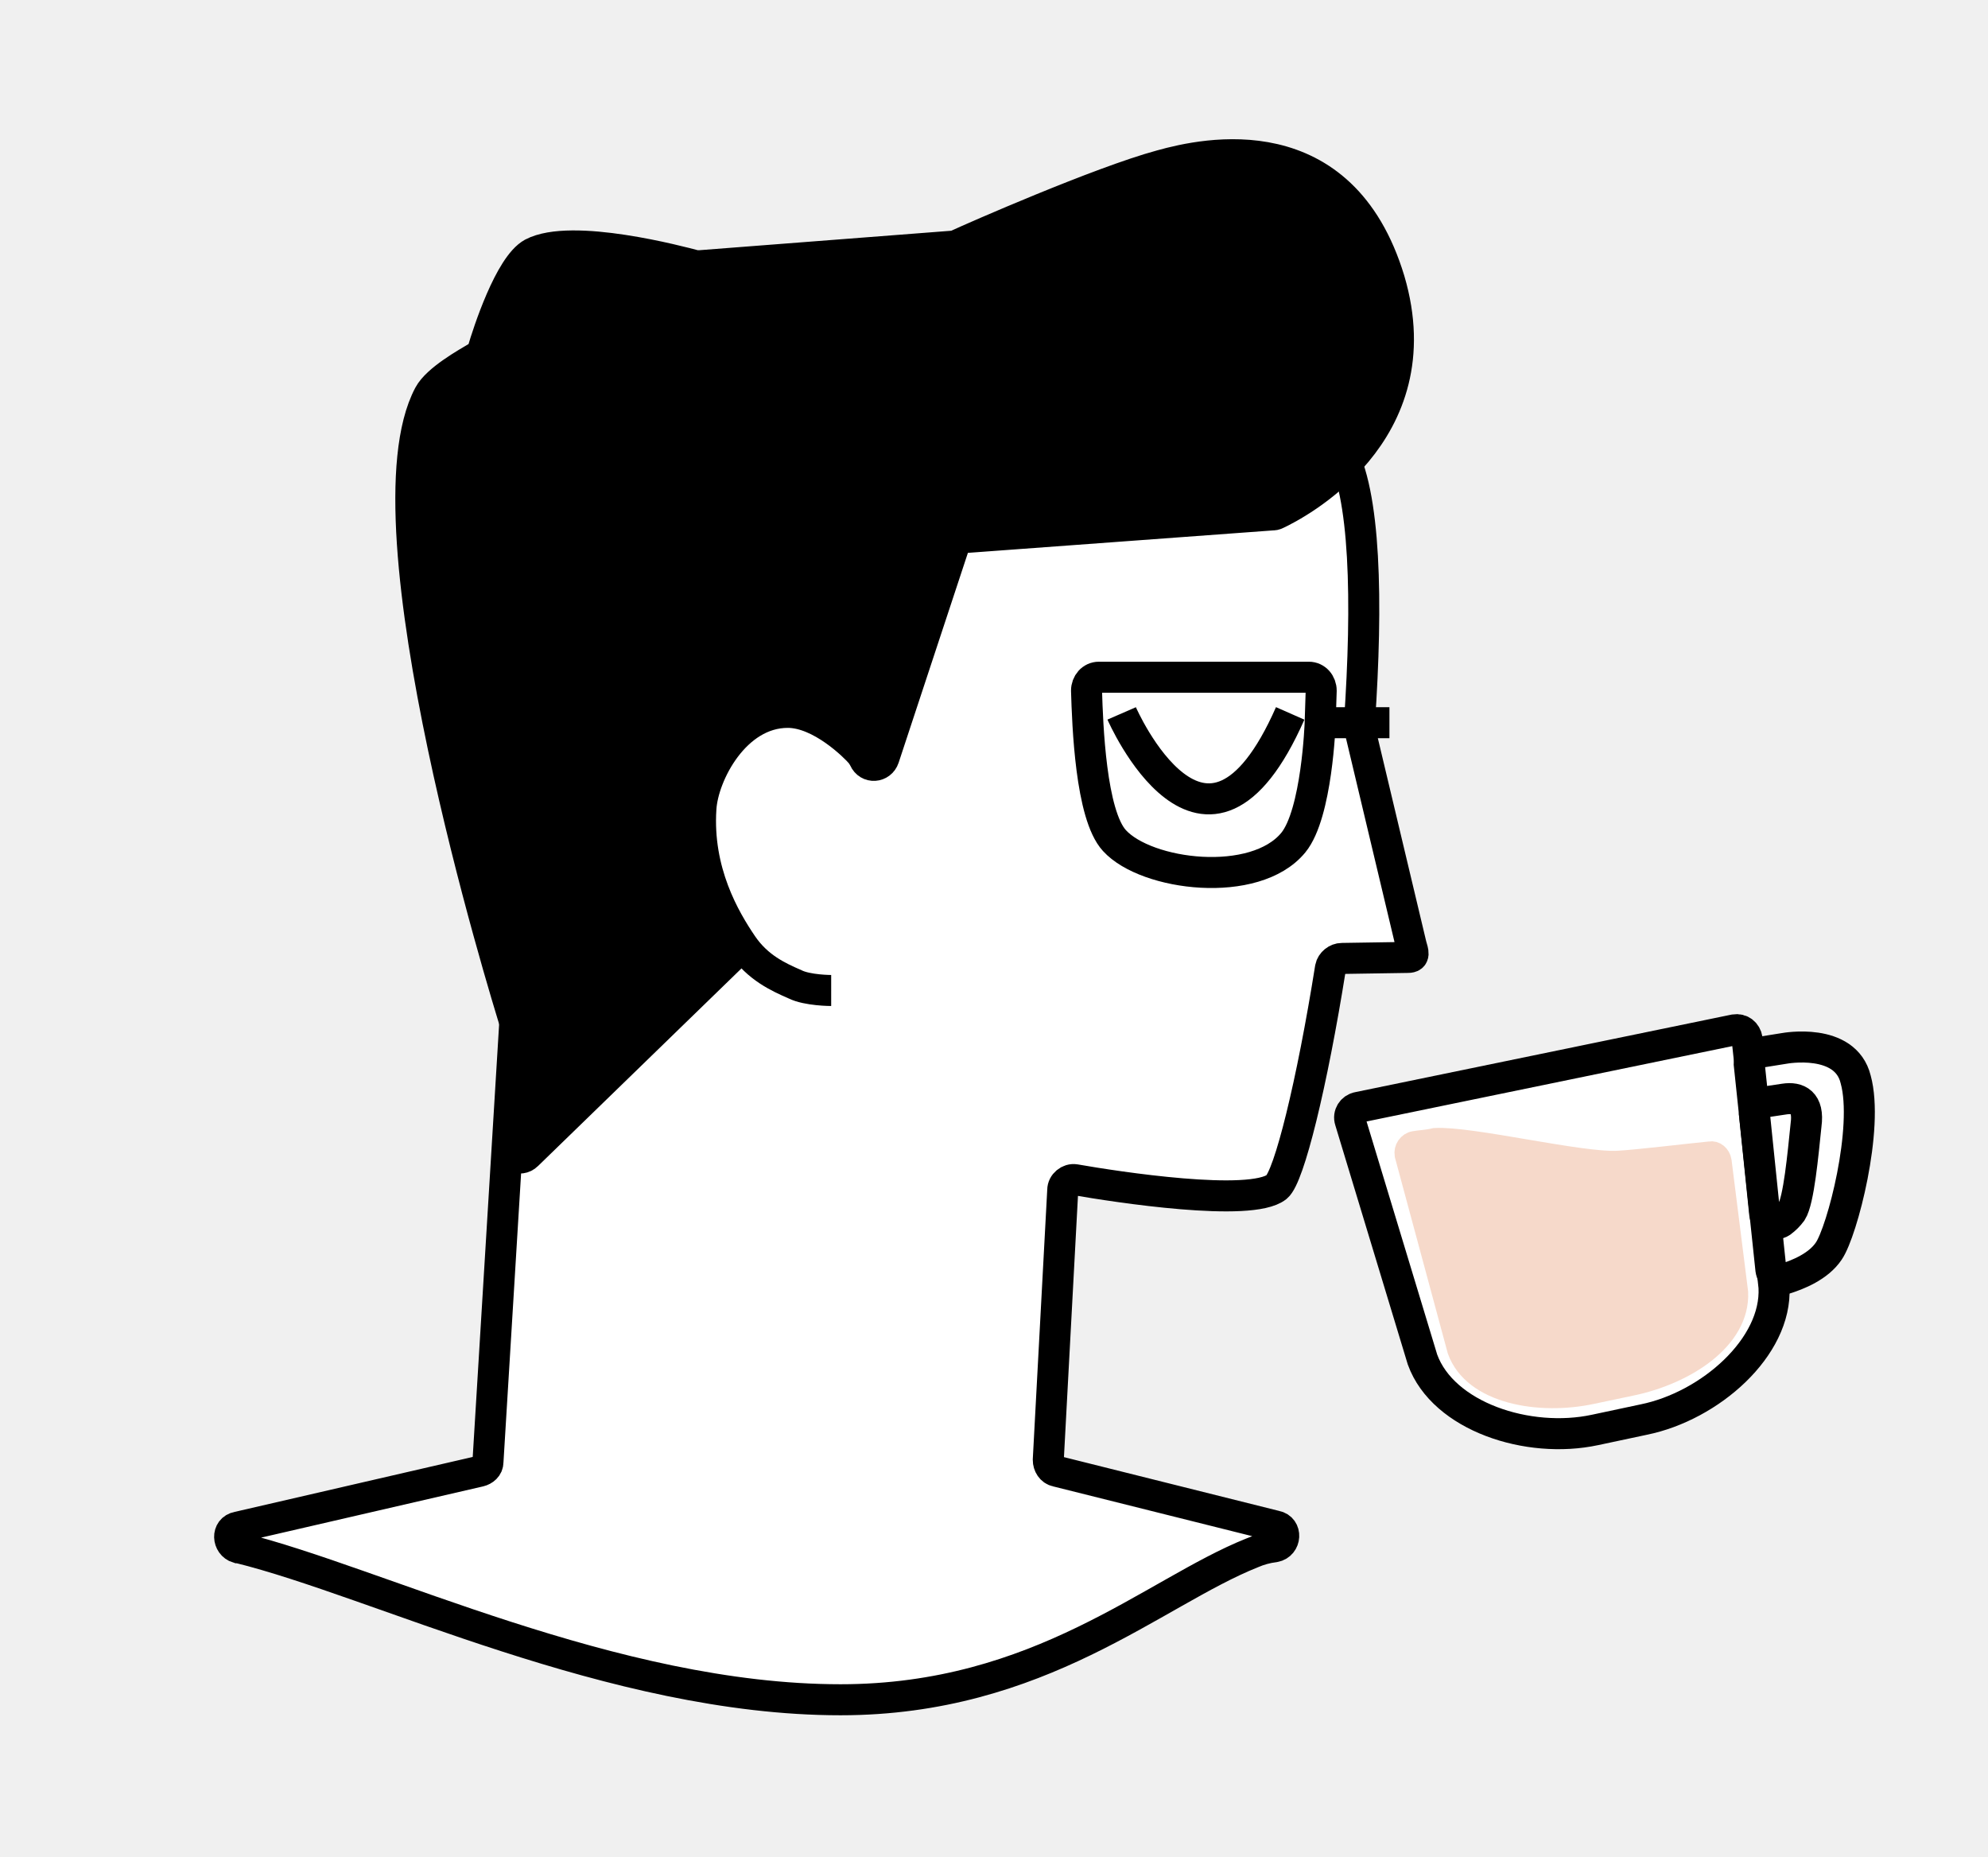
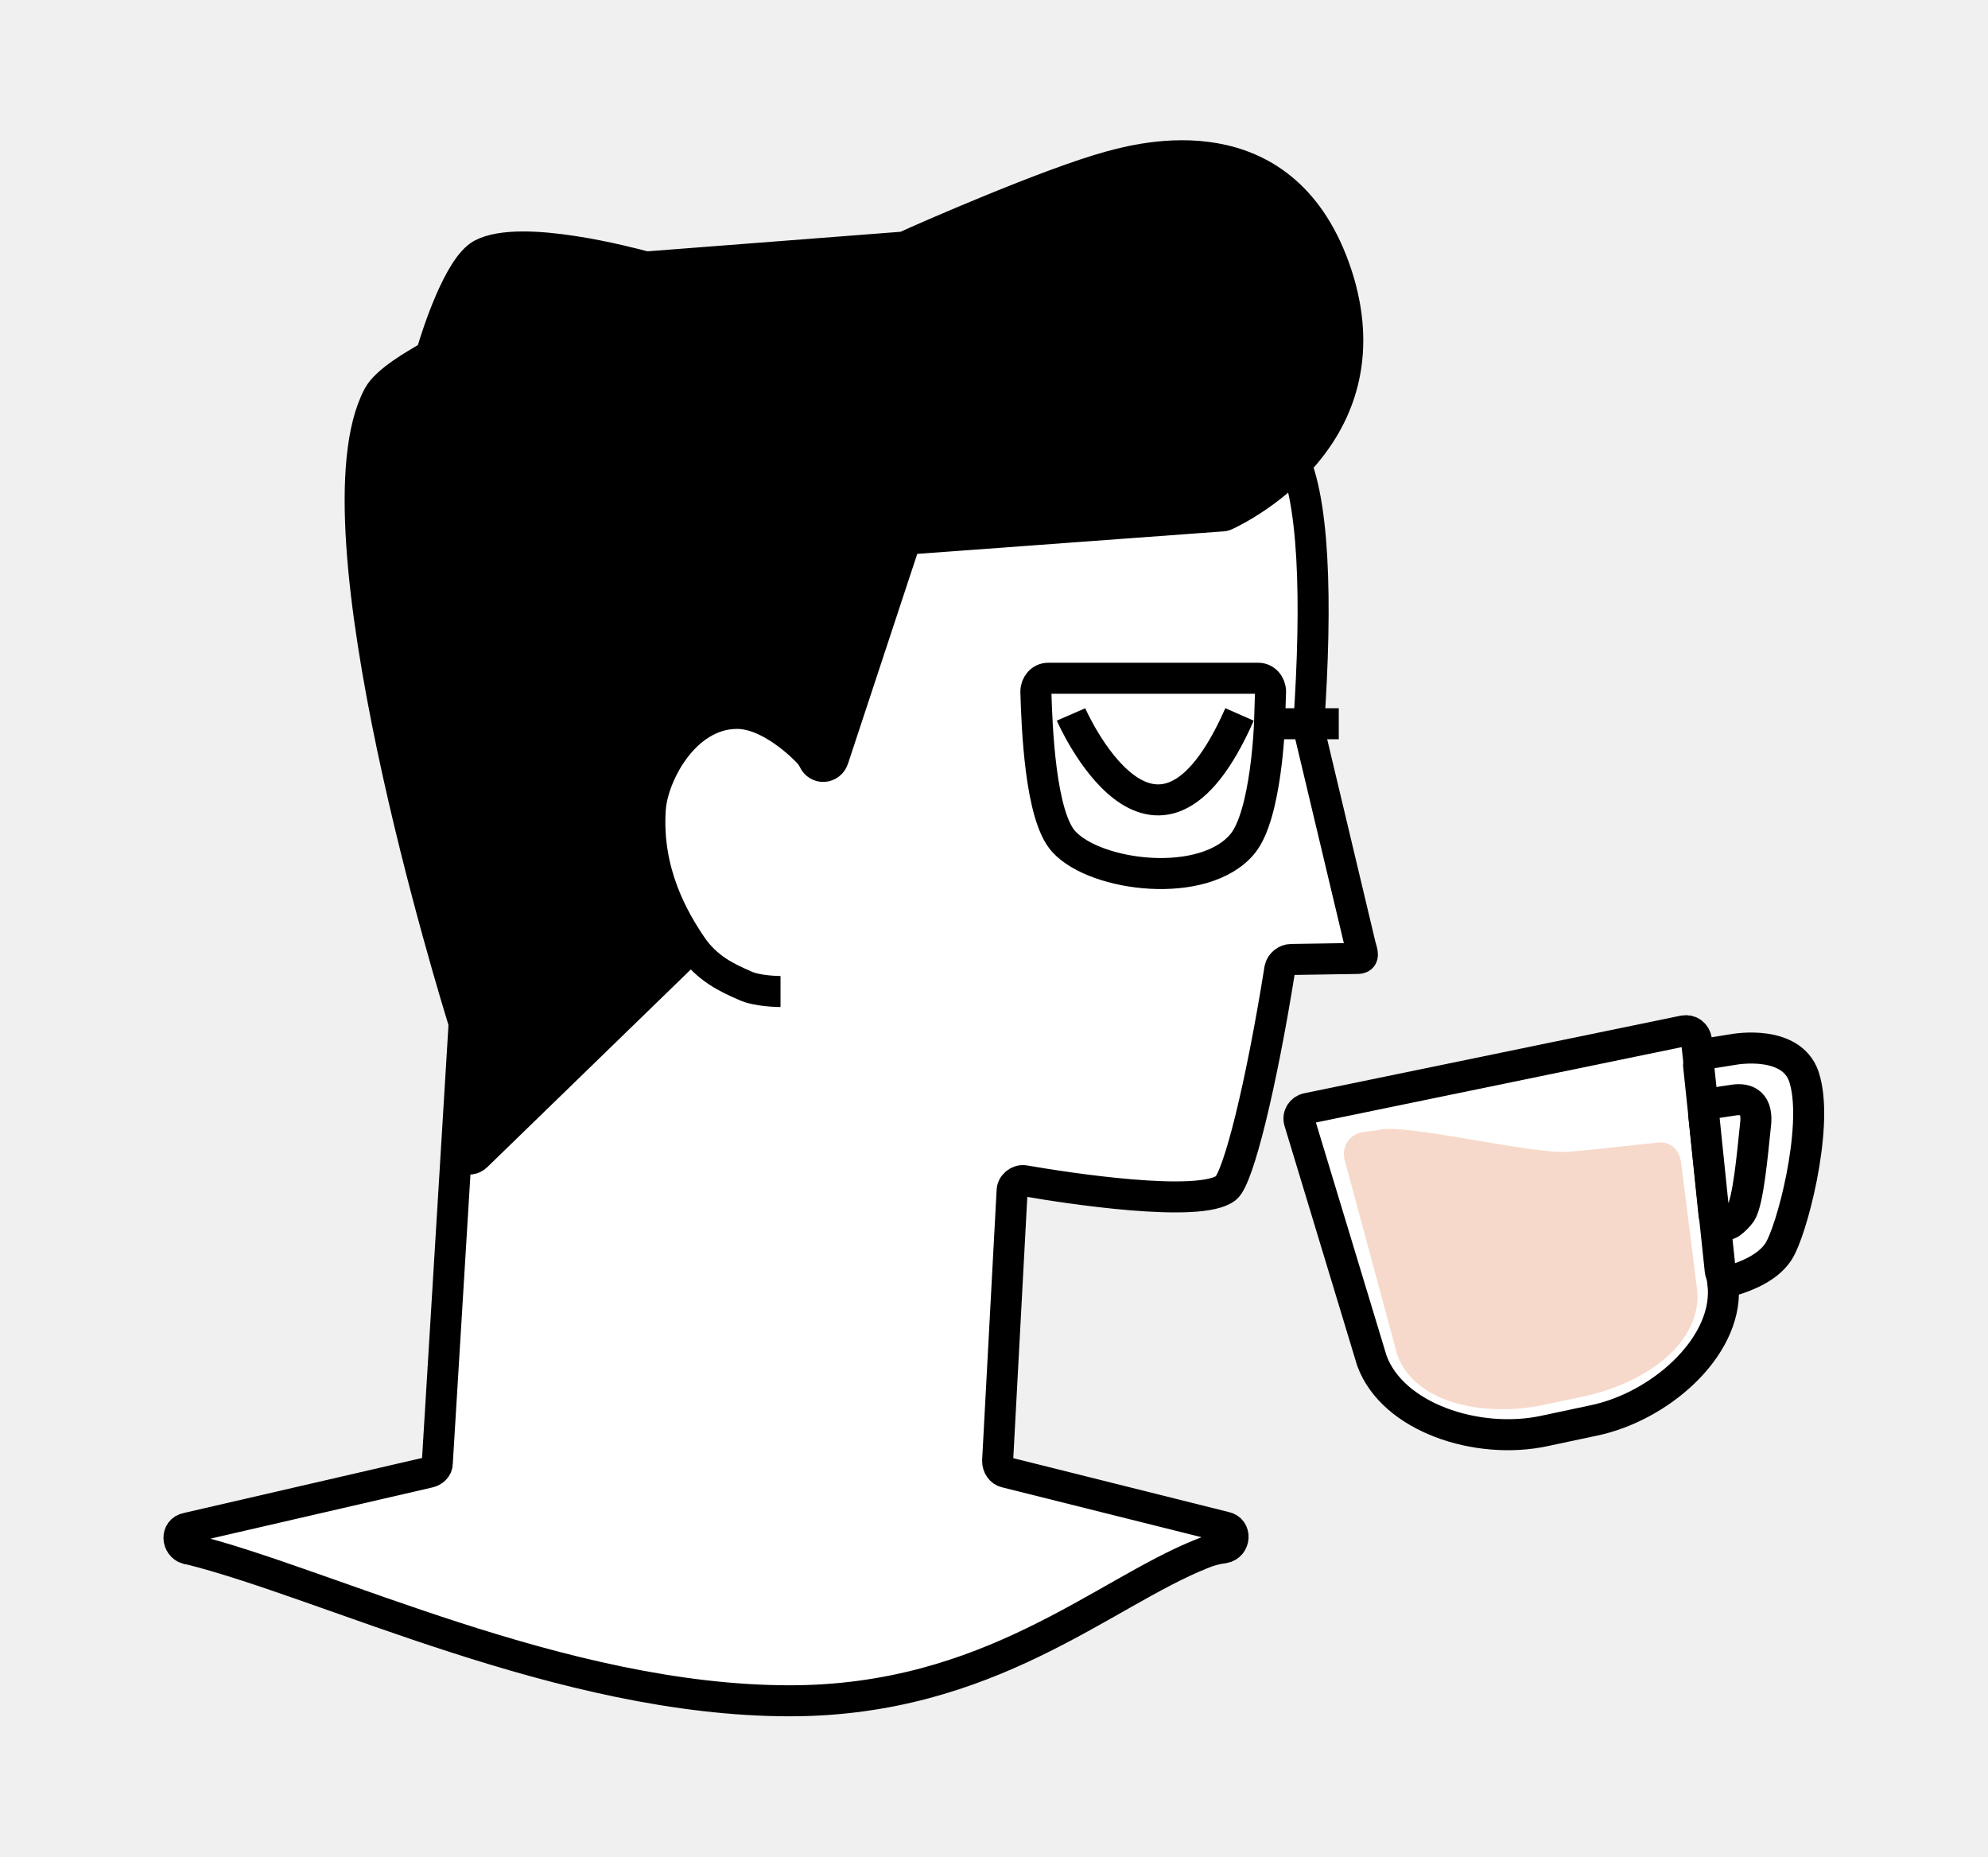
<svg xmlns="http://www.w3.org/2000/svg" version="1.1" id="레이어_1" x="0px" y="0px" viewBox="0 0 192.3 179.6" style="enable-background:new 0 0 192.3 179.6;" xml:space="preserve">
  <style type="text/css">
	.st0{fill:#FFFFFF;stroke:#000000;stroke-width:3;stroke-miterlimit:10;}
	.st1{stroke:#000000;stroke-width:3;stroke-miterlimit:10;}
	.st2{fill:none;stroke:#000000;stroke-width:3;stroke-miterlimit:10;}
	.st3{fill:#F6D9CA;stroke:#F6D9CA;stroke-width:2;stroke-miterlimit:10;}
	.st4{display:none;}
	.st5{display:inline;}
	.st6{fill:#FFFFFF;stroke:#000000;stroke-width:2;stroke-miterlimit:10;}
	.st7{fill:none;stroke:#000000;stroke-width:2;stroke-miterlimit:10;}
	.st8{display:inline;fill:#FFFFFF;stroke:#000000;stroke-width:3;stroke-miterlimit:10;}
	.st9{display:inline;fill:none;stroke:#000000;stroke-width:2;stroke-miterlimit:10;}
	.st10{display:inline;fill:none;stroke:#000000;stroke-width:3;stroke-miterlimit:10;}
	.st11{display:none;fill:none;stroke:#000000;stroke-width:2;stroke-miterlimit:10;}
	.st12{fill:#FFFFFF;}
</style>
  <g id="Layer_1">
    <g>
-       <path class="st0" d="M102.8,115.1c0-0.6,0.6-1.1,1.2-1c4,0.7,17,2.7,19.5,0.7c1.2-1,3.4-9.9,5.2-21.2c0.1-0.5,0.6-0.9,1.1-0.9    l6.4-0.1c0.7,0,0.5-0.5,0.3-1.2l-5-21c0-0.2,0-0.3,0-0.5c0.8-11.7,0.6-22.3-1.9-26.5c-3.3-5.6-11.8-9.6-15.1-11.1    c-5.9-2.6-16.1-5.1-23.4-5c-9.9,0-31.4,2.8-38.3,10c-5.5,5.8-10,22.8-9.9,30.9c0.2,8.1,6.3,28.2,6.9,30.2c0,0.1,0,0.2,0,0.4    l-2.6,42.6c0,0.5-0.4,0.8-0.8,0.9L23,147.7c-1.1,0.2-1,1.7,0,2c0,0,0,0,0.1,0c13.4,3.3,36.2,14.7,58.2,14.7    c19.3,0,30.3-10.4,39.8-14.2c0.7-0.3,1.4-0.5,2.2-0.6c1.1-0.2,1.2-1.8,0.1-2l-21.2-5.3c-0.5-0.1-0.8-0.6-0.8-1.1L102.8,115.1z" />
-       <path class="st0" d="M108.5,69c0,0,8.1,18.6,16.3,0" />
-       <path class="st1" d="M80.4,95.8c0,0-2.3,0-3.5-0.6c-1.6-0.7-3.6-1.6-5.1-3.8c-1.7-2.5-4.4-7.1-4-13.2c0.2-3.3,3.3-9.3,8.4-9.3    c3.2,0,6.5,3.3,7.1,4c0.1,0.1,0.1,0.2,0.2,0.3l0.1,0.2c0.4,0.9,1.6,0.8,1.9-0.1l6.8-20.6c0.1-0.4,0.5-0.7,0.9-0.7l29.9-2.2    c0.1,0,0.2,0,0.4-0.1c1.7-0.8,15.3-7.7,10.9-22.6c-4.6-15.2-17.8-12.3-22.1-11.1c-5.9,1.6-18.2,7-19.7,7.7c-0.1,0-0.2,0.1-0.3,0.1    l-24.6,1.9c-0.1,0-0.2,0-0.4,0c-1.5-0.4-12-3.2-15.8-1.2c-2.2,1.2-4.3,7.7-4.8,9.4c-0.1,0.3-0.3,0.5-0.5,0.6    c-1,0.6-3.9,2.2-4.7,3.7c-6.6,12.4,7.4,57.8,8.4,61c0,0.1,0.1,0.2,0,0.4l-0.7,11.3c-0.1,0.9,1.1,1.5,1.8,0.8l20.8-20.2" />
-       <path class="st2" d="M106.3,65.5c-0.7,0-1.2,0.6-1.2,1.3c0.1,3.3,0.4,12,2.7,14.5c3.1,3.4,13.6,4.7,17.3,0.2    c2.3-2.8,2.6-11.6,2.6-11.6l0.1-3.1c0-0.7-0.5-1.3-1.2-1.3H106.3z" />
-       <line class="st2" x1="134.4" y1="69.9" x2="127.7" y2="69.9" />
-       <path class="st0" d="M131.4,107.1c-0.6,0.1-1,0.7-0.8,1.3l7,23.1c2,5.5,10.2,8.2,16.7,6.8l4.7-1c6.4-1.3,12.9-7,12.6-12.8l-2.6-24    c-0.1-0.6-0.6-1-1.2-0.9L131.4,107.1z" />
-       <path class="st0" d="M172.6,101.4l-2.5,0.4c-0.5,0.1-0.9,0.6-0.9,1.1l2.1,19.9c0.1,0.7,0.7,1.1,1.3,0.9c1.3-0.4,3.3-1.2,4.3-2.7    c1.3-1.9,3.9-11.9,2.6-16.6C178.5,100.3,172.6,101.4,172.6,101.4z" />
-       <path class="st3" d="M136.8,110.4c-0.6,0.1-1,0.7-0.9,1.3l5.1,18.9c1.5,4.2,7.9,5.3,13,4.2l3.8-0.8c5.3-1.1,10.5-4.5,10.3-9    l-1.6-12.7c-0.1-0.6-0.6-1-1.1-0.9c-2.1,0.2-7,0.8-8.9,0.9c-3.6,0.2-14.2-2.4-17.7-2.2C138,110.3,137.3,110.3,136.8,110.4z" />
-       <path class="st0" d="M172.6,106.3l-2,0.3c-0.5,0.1-0.9,0.6-0.9,1.1l1,9.7c0.1,0.8,1,1.2,1.6,0.8c0.4-0.3,0.7-0.6,1-1    c0.7-1.1,1.1-5.5,1.4-8.4C175,106.6,173.9,106.1,172.6,106.3z" />
+       <path class="st0" d="M97.9,115.2c0-0.6,0.6-1.1,1.2-1c4,0.7,17,2.7,19.5,0.7c1.2-1,3.4-9.9,5.2-21.2c0.1-0.5,0.6-0.9,1.1-0.9    l6.4-0.1c0.7,0,0.5-0.5,0.3-1.2l-5-21c0-0.2,0-0.3,0-0.5c0.8-11.7,0.6-22.3-1.9-26.5c-3.3-5.6-11.8-9.6-15.1-11.1    c-5.9-2.6-16.1-5.1-23.4-5c-9.9,0-31.4,2.8-38.3,10c-5.5,5.8-10,22.8-9.9,30.9c0.2,8.1,6.3,28.2,6.9,30.2c0,0.1,0,0.2,0,0.4    l-2.6,42.6c0,0.5-0.4,0.8-0.8,0.9l-23.4,5.4c-1.1,0.2-1,1.7,0,2c0,0,0,0,0.1,0c13.4,3.3,36.2,14.7,58.2,14.7    c19.3,0,30.3-10.4,39.8-14.2c0.7-0.3,1.4-0.5,2.2-0.6c1.1-0.2,1.2-1.8,0.1-2l-21.2-5.3c-0.5-0.1-0.8-0.6-0.8-1.1L97.9,115.2z" />
+       <path class="st0" d="M103.6,69.1c0,0,8.1,18.6,16.3,0" />
+       <path class="st1" d="M75.5,95.9c0,0-2.3,0-3.5-0.6c-1.6-0.7-3.6-1.6-5.1-3.8c-1.7-2.5-4.4-7.1-4-13.2c0.2-3.3,3.3-9.3,8.4-9.3    c3.2,0,6.5,3.3,7.1,4c0.1,0.1,0.1,0.2,0.2,0.3l0.1,0.2c0.4,0.9,1.6,0.8,1.9-0.1l6.8-20.6c0.1-0.4,0.5-0.7,0.9-0.7l29.9-2.2    c0.1,0,0.2,0,0.4-0.1c1.7-0.8,15.3-7.7,10.9-22.6c-4.6-15.2-17.8-12.3-22.1-11.1c-5.9,1.6-18.2,7-19.7,7.7c-0.1,0-0.2,0.1-0.3,0.1    l-24.6,1.9c-0.1,0-0.2,0-0.4,0c-1.5-0.4-12-3.2-15.8-1.2c-2.2,1.2-4.3,7.7-4.8,9.4c-0.1,0.3-0.3,0.5-0.5,0.6    c-1,0.6-3.9,2.2-4.7,3.7C30,50.7,44,96.1,45,99.3c0,0.1,0.1,0.2,0,0.4L44.3,111c-0.1,0.9,1.1,1.5,1.8,0.8l20.8-20.2" />
+       <path class="st2" d="M101.4,65.6c-0.7,0-1.2,0.6-1.2,1.3c0.1,3.3,0.4,12,2.7,14.5c3.1,3.4,13.6,4.7,17.3,0.2    c2.3-2.8,2.6-11.6,2.6-11.6l0.1-3.1c0-0.7-0.5-1.3-1.2-1.3H101.4z" />
+       <line class="st2" x1="129.5" y1="70" x2="122.8" y2="70" />
+       <path class="st0" d="M126.5,107.2c-0.6,0.1-1,0.7-0.8,1.3l7,23.1c2,5.5,10.2,8.2,16.7,6.8l4.7-1c6.4-1.3,12.9-7,12.6-12.8l-2.6-24    c-0.1-0.6-0.6-1-1.2-0.9L126.5,107.2z" />
+       <path class="st0" d="M167.7,101.5l-2.5,0.4c-0.5,0.1-0.9,0.6-0.9,1.1l2.1,19.9c0.1,0.7,0.7,1.1,1.3,0.9c1.3-0.4,3.3-1.2,4.3-2.7    c1.3-1.9,3.9-11.9,2.6-16.6C173.6,100.4,167.7,101.5,167.7,101.5z" />
+       <path class="st3" d="M131.9,110.5c-0.6,0.1-1,0.7-0.9,1.3l5.1,18.9c1.5,4.2,7.9,5.3,13,4.2l3.8-0.8c5.3-1.1,10.5-4.5,10.3-9    l-1.6-12.7c-0.1-0.6-0.6-1-1.1-0.9c-2.1,0.2-7,0.8-8.9,0.9c-3.6,0.2-14.2-2.4-17.7-2.2C133.1,110.4,132.4,110.4,131.9,110.5z" />
+       <path class="st0" d="M167.7,106.4l-2,0.3c-0.5,0.1-0.9,0.6-0.9,1.1l1,9.7c0.1,0.8,1,1.2,1.6,0.8c0.4-0.3,0.7-0.6,1-1    c0.7-1.1,1.1-5.5,1.4-8.4C170.1,106.7,169,106.2,167.7,106.4z" />
    </g>
  </g>
  <g id="Layer_2" class="st4">
    <g class="st5">
      <g>
        <path class="st0" d="M52.9,108.4c0,0,3.3-7.7,5.3-9.5c5.7-5.2,28.2-12.6,28.2-12.6l31.8-2.7l13.9-5.2c0.7-0.3,1.5,0.3,1.5,1.1     c-0.2,3.1-0.7,9.5-2.1,11.6c-2,2.8-12,6.8-12,6.8l-12.9,3.5l7.2,12.9l-42.9,6" />
        <path class="st0" d="M140.1,131.7l16.9-7.2c1.1-0.5,1.9-1.6,1.9-2.8v-30c0-0.8-0.3-1.6-0.8-2.1l-15.7-17.3     c-0.5-0.5-1.4-0.5-1.8,0.1c-1.6,2.2-5.1,7.1-5.1,9.5c0,4.2,8.2,14.6,8.2,14.6l-0.1,17.2l-3.4,1.4" />
        <path class="st0" d="M52.9,156.8l63.8-0.9c1.2,0,2.4-0.5,3.3-1.4l19-20.1c0.8-0.8,1.2-1.9,1.2-3v-23.8c0-2.2-1.7-4.1-3.9-4.4     l-20.3-2c-1.9-0.2-3.8,0.9-4.5,2.7l-0.7,1.7c-0.7,1.7-2.3,2.8-4.1,2.8h-5.2c-1.6,0-3.1,0.9-3.8,2.3l-1.6,3     c-0.8,1.4-2.2,2.3-3.8,2.3h-2.6c-2.2,0-4.1,1.7-4.4,3.9l-1.4,12.3c0,0.1-0.1,0.1-0.1,0.1s-14.9-6.8-21.7-10     c-0.5-0.2-1.1-0.4-1.7-0.4c-2.1,0-7.4,0.7-7.4,0.7" />
        <path class="st0" d="M92.2,115.9h15.7c1.1,0,2,0.7,2.3,1.7l8,26.8" />
        <polyline class="st0" points="83.8,132.2 94.8,133.7 97.5,129.6 101.1,140.1    " />
        <path class="st0" d="M107.2,108.4h16c0.9,0,1.6,0.6,1.8,1.4l8.6,30.3" />
        <g>
          <path class="st0" d="M51.4,165.7H17.6c-0.8,0-1.5-0.7-1.5-1.5v-61.6c0-0.8,0.7-1.5,1.5-1.5h33.8c0.8,0,1.5,0.7,1.5,1.5v61.6      C52.9,165.1,52.2,165.7,51.4,165.7z" />
          <circle class="st6" cx="44.5" cy="158.2" r="4.2" />
          <circle class="st6" cx="33.5" cy="158.2" r="4.2" />
        </g>
      </g>
      <g>
        <g>
          <path class="st0" d="M147.7,56.7c0,0-3.6,1-5,1.1c-1.9,0.1-8-0.4-8-0.4s2.7-3.3,3.7-4.1c0.9-0.7,3.8-2.3,3.8-2.3s-6.3-3-8.2-4.3      c-1.9-1.2-4.9-4.3-4.9-4.3s4.5-1.2,6.8-0.9c2,0.2,7,1.2,7,1.2s-1.7-6.9-2-9.3c-0.5-3.5-0.3-13.9-0.3-13.9s5.5,6.8,7.1,9.2      c1.2,1.8,4.1,8.2,4.1,8.2s4.4-6.5,6.1-8.4c2.1-2.3,9.2-8.7,9.2-8.7s-1.3,9.4-1.9,12.5c-0.5,2.4-3.6,9.5-3.6,9.5s7-1.1,9-1.2      c3-0.1,11.9,0.7,11.9,0.7s-8.6,5.9-11.9,7.6c-2.1,1-8.5,3.7-8.5,3.7s3.1,2.5,4.2,3.8c1.7,2,3.9,7.3,3.9,7.3s-5.3-1.2-7.8-2.2      c-1.7-0.7-6.7-3.6-6.7-3.6s0.3,3.7,0.2,4.8c-0.1,1.3-1.1,5-1.1,5s-3.6-4-4.5-5.5C149.3,60.9,147.7,56.7,147.7,56.7z" />
          <line class="st7" x1="147.7" y1="56.7" x2="167" y2="19.8" />
          <line class="st7" x1="151.7" y1="49" x2="182.4" y2="41.3" />
          <line class="st7" x1="129.1" y1="42.4" x2="151.7" y2="49" />
          <line class="st7" x1="151.7" y1="49" x2="140.6" y2="19.5" />
        </g>
        <path class="st0" d="M134.3,80.2c0,0,3.1-8.4,5.9-13.1c2.6-4.6,7.6-10.4,7.6-10.4" />
      </g>
      <g class="st4">
        <path class="st8" d="M134.1,84.6c0,0,1.4-7.2,1.7-12.8c0.4-7.4-0.4-12.8-0.4-12.8l-4.6-42.4c0-0.1-0.1-0.2,0,0l12.6,17.7     c4.8,6.8,3.4,16.1-3.2,21.2l-4.8,3.7l0,0l0,0l-4.9-2c-8-3.3-11.8-12.5-8.4-20.4l8.7-20.1l0,0" />
        <line class="st9" x1="133.1" y1="37.3" x2="138.5" y2="27.4" />
        <line class="st9" x1="134.7" y1="52.7" x2="144.3" y2="35.7" />
        <line class="st9" x1="134.3" y1="45.7" x2="121.3" y2="38.3" />
      </g>
      <g>
        <path class="st0" d="M134.3,80.3c0,0-0.4-5.3-3.3-10c-3.9-6.3-6.4-8.5-6.4-8.5" />
        <g>
          <path class="st0" d="M97.7,28.6l19.2,8.3c7.8,2.8,12,11.3,9.5,19.2l-1.8,5.7l-5.2,1.2c-8.4,1.9-16.8-3.4-19-11.5L97.7,28.6z" />
          <line class="st7" x1="124.6" y1="61.7" x2="97.7" y2="28.6" />
          <line class="st7" x1="110.1" y1="43.6" x2="109" y2="33.3" />
          <line class="st7" x1="120.4" y1="56.5" x2="118.5" y2="37.5" />
          <line class="st7" x1="116.1" y1="51.5" x2="100.9" y2="52.9" />
        </g>
      </g>
    </g>
  </g>
  <g id="Layer_3" class="st4">
    <path class="st10" d="M98.8,40.9L81,10.8c-1.3-2.1-4.3-2.1-5.6,0L58.3,39.5" />
    <path class="st10" d="M80.3,76.5h33.3c2.8,0,4.6-3.1,3.2-5.5L101,44.4" />
    <g class="st5">
      <g>
        <g>
          <path class="st0" d="M134.6,133.1l0.1,8.3c0,0.7,0.6,1.2,1.2,1.2l28.3-0.3c0.7,0,1.2-0.6,1.2-1.2L165,89.7      c0-0.7-0.6-1.2-1.2-1.2l-28.3,0.3c-0.7,0-1.2,0.6-1.2,1.2l0.1,7.2" />
          <path class="st0" d="M134.7,136.4" />
          <path class="st0" d="M134.3,97.2" />
          <path class="st6" d="M138.2,136.3" />
          <path class="st6" d="M141.7,132.8" />
          <circle class="st6" cx="150.9" cy="136.2" r="3.5" />
        </g>
        <g>
          <path class="st0" d="M142,147.5l27.8-0.3c0.8,0,1.5-0.7,1.5-1.5l-0.5-51c0-0.8-0.7-1.5-1.5-1.5l-27.8,0.3      c-0.8,0-1.5,0.7-1.5,1.5l0.5,51C140.5,146.9,141.2,147.5,142,147.5z" />
          <circle class="st6" cx="147.5" cy="141.1" r="3.5" />
          <circle class="st6" cx="156.7" cy="141.1" r="3.5" />
        </g>
        <path class="st2" d="M134.3,94.8c0,0-6.5-9.5-9.8-11.2c-7-3.8-23.2-3-31.8-1.9c-5.3,0.7-21.5,9-21.5,9l-10.4,2.5     c0,0,3.6,4.7,6.4,5.9c2.4,1,7.4,0.3,7.4,0.3l13.7-3.2c0.1,0,0.4,0,0.3,0.1l-9.6,7.6l-11.9,5.8L52.8,106l-7-8.5     c-1.1-1.2-2.8-2.6-4.3-2.6H34c-0.9,0-1.5,1-1,1.8l4,7.3" />
        <path class="st0" d="M33.4,103.8l-3.3-4.9c-0.2-0.4,0.1-0.8,0.5-0.8l9-0.1c2.1,0.2,3.8,2.5,4.8,4.3l5.8,9.9l15.9,5.6" />
        <path class="st2" d="M58.6,144l-10-1.6c-1.5-0.3-2.8-1.2-3.4-2.6l-16.1-35.2c-0.2-0.5,0.2-1.1,0.8-1.1L37,104     c2.9,0.2,5.5,1.7,7,4.2l3.2,5.4" />
        <path class="st11" d="M48.8,120c0,0,4.3,7.8,3.4,9.9c-0.4,0.8-2.7,1.7-2.7,1.7" />
        <path class="st11" d="M58.4,131.6c0,0,6.6,5.2,6.2,7.4c-0.2,0.9-3.3,1.9-3.3,1.9" />
        <g id="XMLID_1_">
          <g>
            <path class="st12" d="M108.7,98.1c-5.9,3.8-11.1,8-11.1,8c-2.6,0.3-5.6,0.6-8.4,1.1c0.2-0.3,5.2-5.4,7.6-6.6       C99.3,99.3,107.7,98.2,108.7,98.1z" />
          </g>
          <g>
            <path class="st2" d="M140.4,132.4l-5.3,0.5l-39.8,15.6c-1,0.4-2.1,0.5-3.2,0.4l-32.3-4.5c-1.5-0.2-2.9-1.1-3.7-2.4l-10.8-17.9       l-5.1-6.2c-0.4-0.5-0.2-1.3,0.4-1.6l4.5-1.9c3.1-1.3,6.7-0.6,9.1,1.6l6.3,5.8l5.7,8.9l23.7,0.8l6.8-6.9" />
            <path class="st2" d="M140.1,101.3c0,0-13-9.4-18.1-9.2c-3.3,0.1-8.5,2.9-13.3,6.1c-5.9,3.8-11.1,8-11.1,8" />
            <path class="st2" d="M89.1,107.2c2.9-0.4,5.8-0.8,8.4-1.1c4.7-0.5,8.3-0.8,8.3-0.8l7.1-2.8" />
            <path class="st2" d="M120.8,122.3l-3,3c-1.1,1.1-2.7,1.7-4.3,1.5l-16.7-2.1l-15.9-2l-11.5,4.9c0,0-3.9-7.2-3.2-9.7       c1-3.5,8.6-7,12.1-8.4c2.3-0.9,6.5-1.7,10.9-2.4" />
            <path class="st7" d="M108.7,98.1L108.7,98.1c-1,0.1-9.4,1.2-12,2.5c-2.4,1.2-7.4,6.3-7.6,6.6l0,0" />
          </g>
        </g>
        <path class="st7" d="M88.7,96.2c0,0,2.9,5.4,8,4.4" />
        <path class="st11" d="M82.7,137.4c0,0,6.5-4.3,8.5-3.3c1.5,0.7,1.8,6.2,1.8,6.2" />
      </g>
      <g>
        <path class="st12" d="M97.4,95l-55.1,0.1c-2.4-1-3.4-2.8-3-5.2l27.6-47.6c1.9-1.7,3.9-1.9,6.1,0l27.3,46.9     C101.2,91.8,100.2,94.3,97.4,95z" />
        <g>
          <g>
            <path class="st0" d="M57,77.9l-2.4-9.1c0-0.1-0.1-0.1-0.2,0L42.2,89.5c-0.8,1.4,0.2,3.2,1.8,3.2h24.7" />
            <line class="st2" x1="54.6" y1="68.7" x2="45.8" y2="71.6" />
          </g>
          <g>
            <path class="st0" d="M74.6,63.7l9.1,2.5c0.1,0,0.1-0.1,0.1-0.1l-11.9-21c-0.8-1.4-2.8-1.4-3.6,0L55.9,66.5" />
            <line class="st2" x1="83.8" y1="66.1" x2="85.7" y2="57.1" />
          </g>
          <g>
            <path class="st0" d="M78.4,85.6l-6.8,6.6c-0.1,0.1,0,0.2,0.1,0.2l24.1,0.4c1.6,0,2.7-1.7,1.9-3.1L85.4,68.2" />
            <line class="st2" x1="71.6" y1="92.3" x2="78.4" y2="98.5" />
          </g>
        </g>
      </g>
    </g>
  </g>
</svg>
